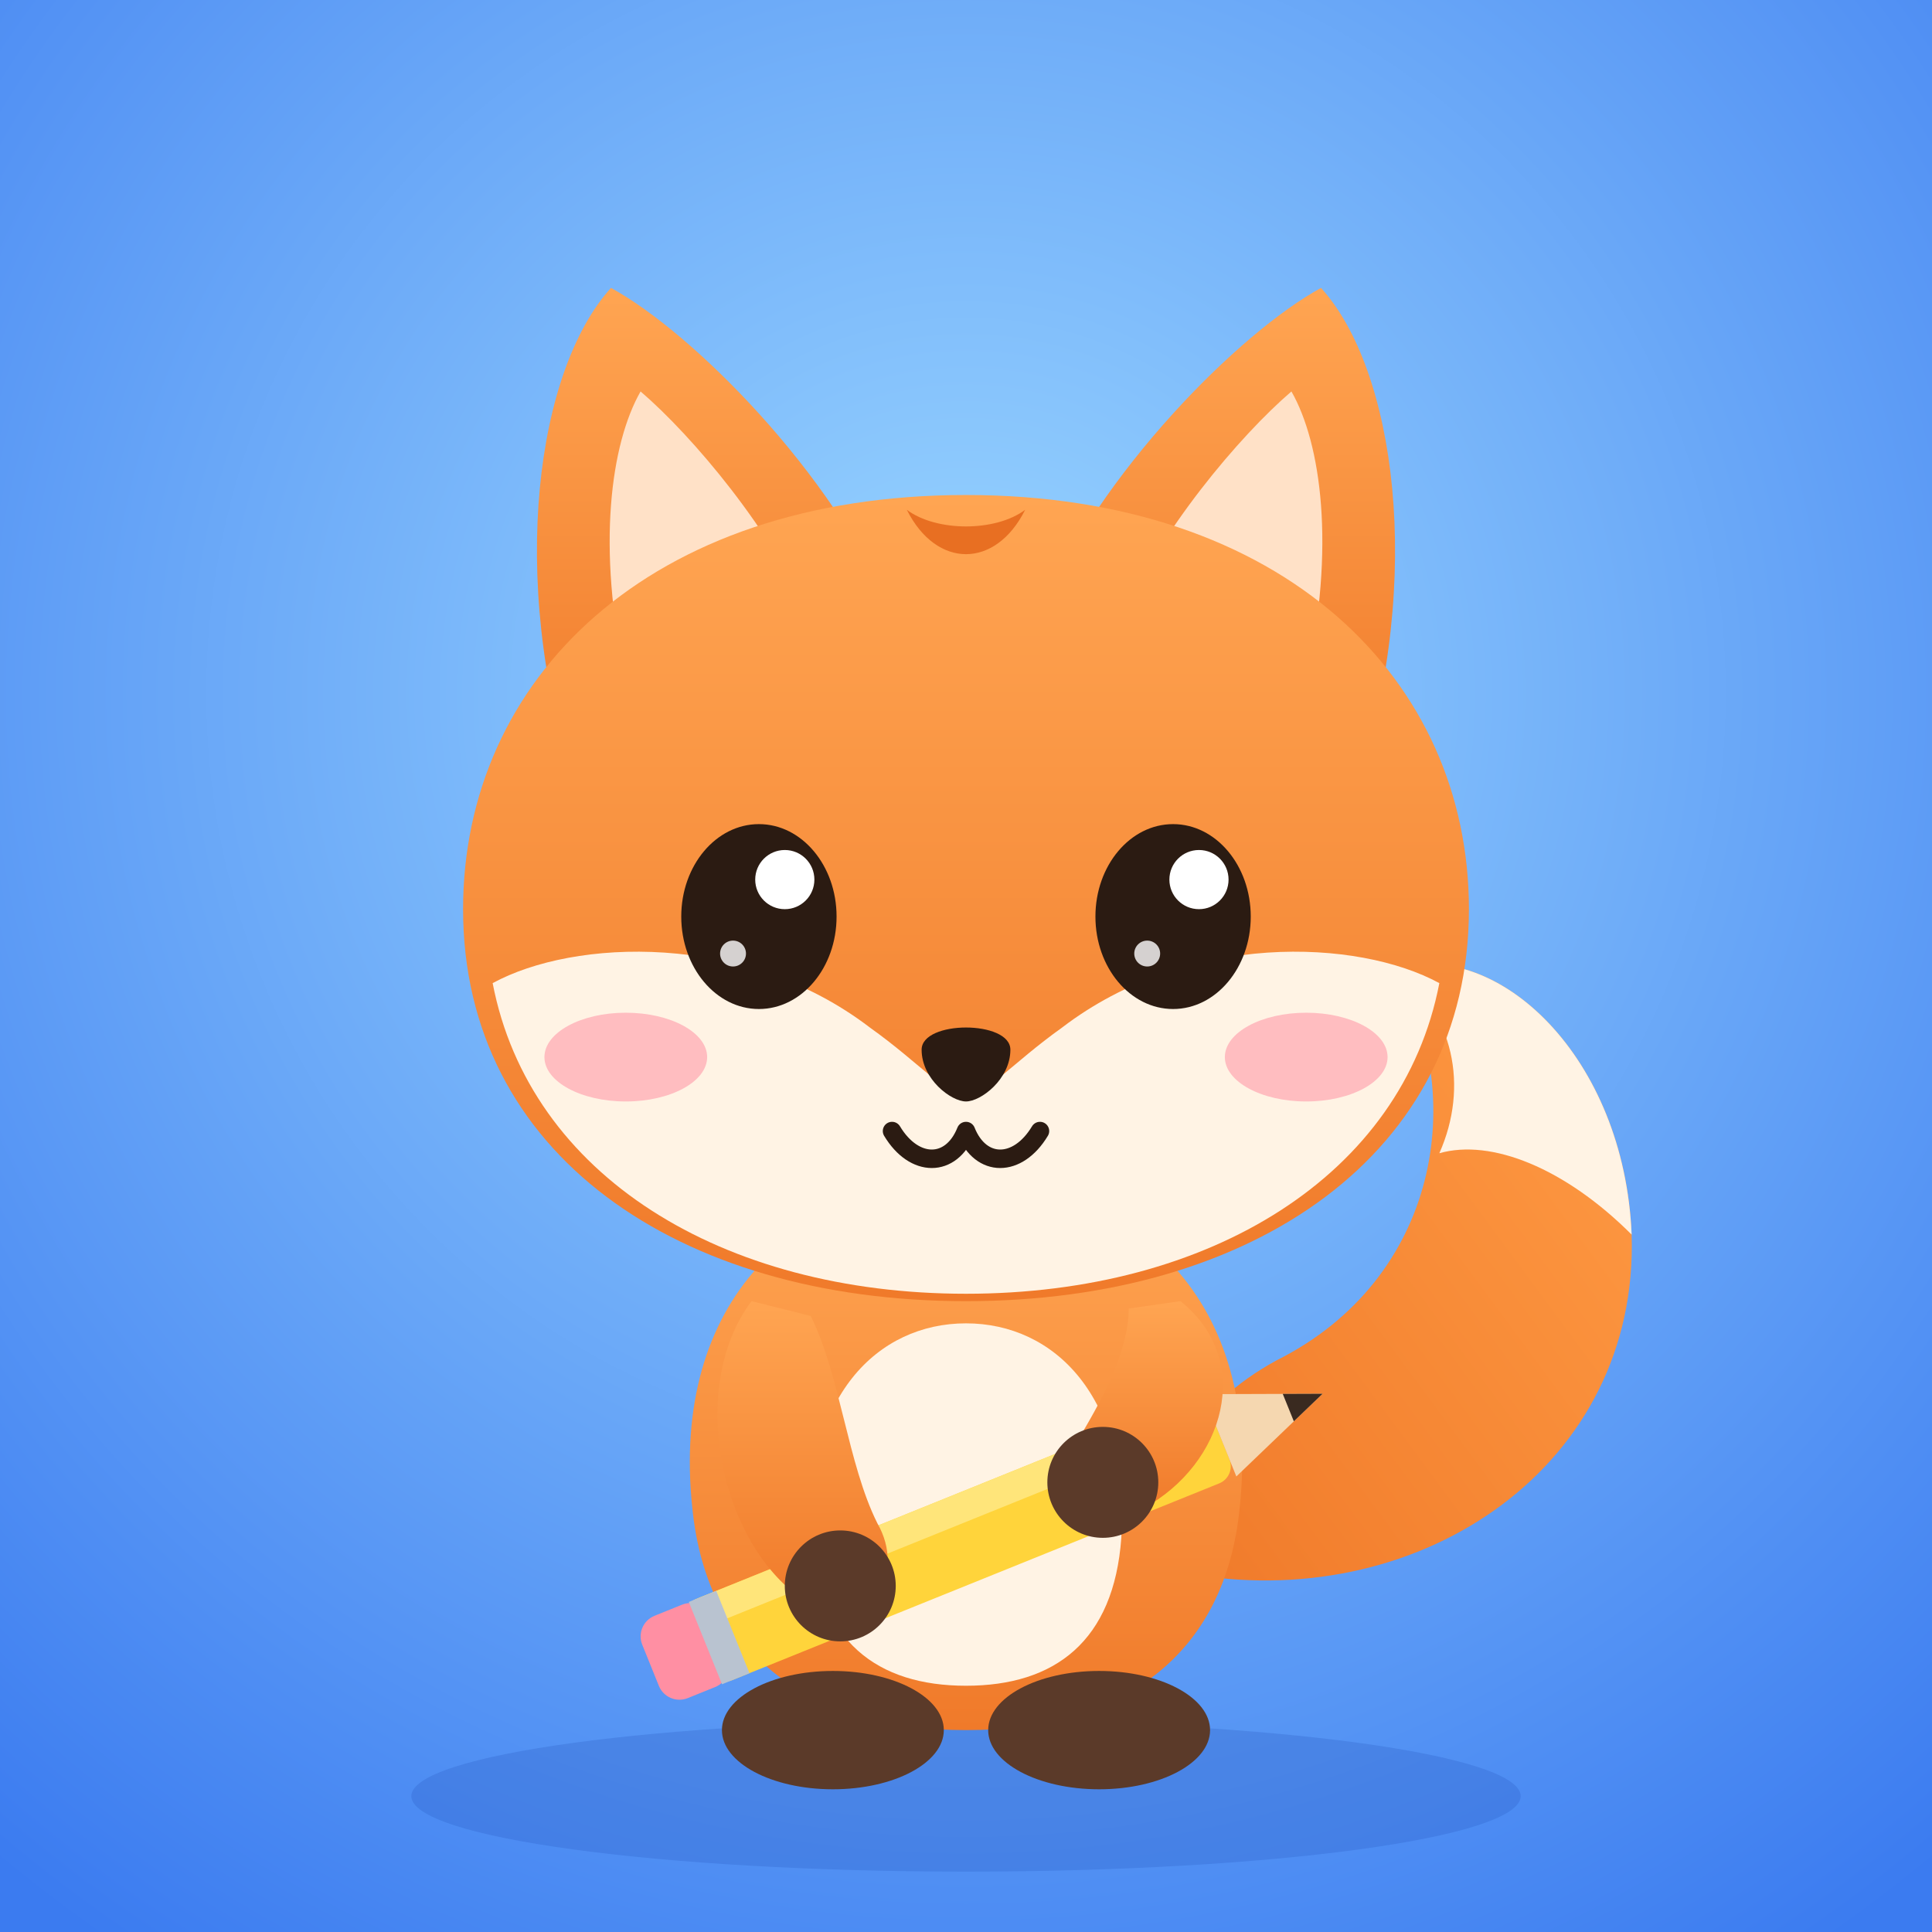
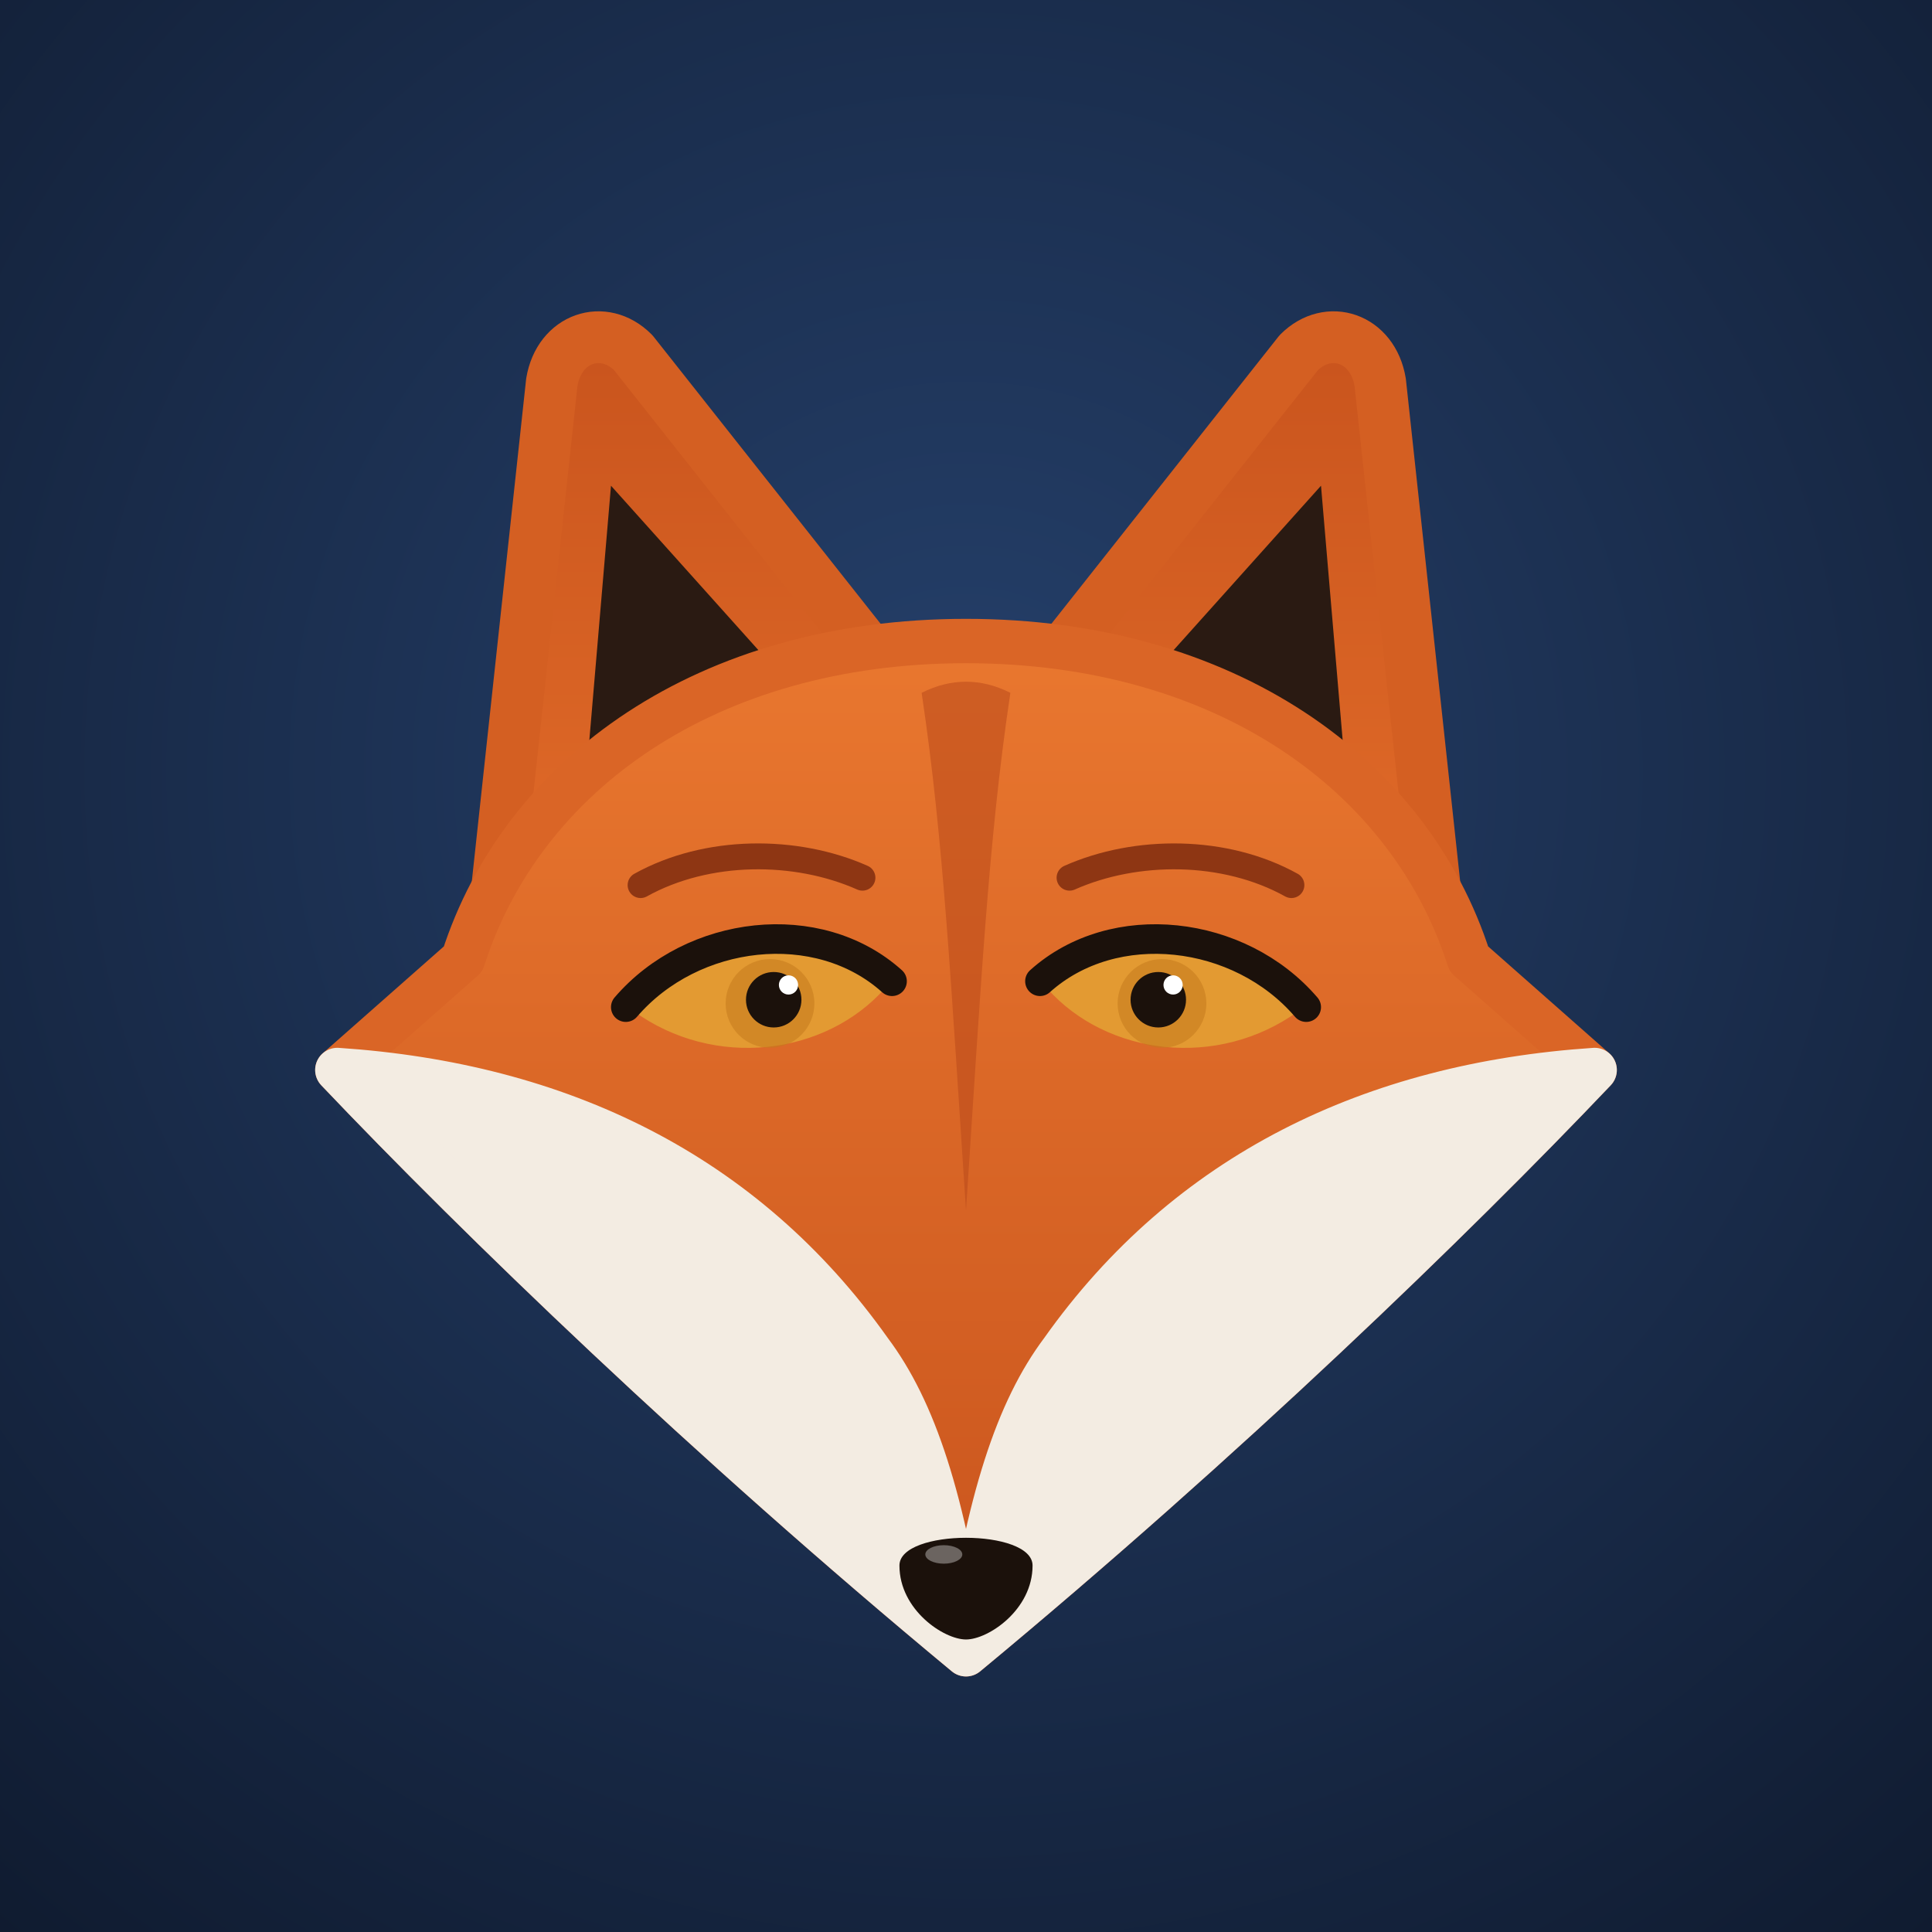
<svg xmlns="http://www.w3.org/2000/svg" viewBox="0 0 512 512">
  <defs>
-     <radialGradient id="bg" cx="0.5" cy="0.36" r="0.78">
-       <stop offset="0" stop-color="#9AD6FF" />
-       <stop offset="1" stop-color="#3B7BF0" />
+     <radialGradient id="bg" cx="0.5" cy="0.4" r="0.8">
+       <stop offset="0" stop-color="#25406B" />
+       <stop offset="1" stop-color="#0F1A2E" />
    </radialGradient>
    <linearGradient id="fur" x1="0" y1="0" x2="0" y2="1">
-       <stop offset="0" stop-color="#FFA552" />
-       <stop offset="1" stop-color="#F07A2A" />
+       <stop offset="0" stop-color="#E9772F" />
+       <stop offset="1" stop-color="#C9541D" />
    </linearGradient>
-     <linearGradient id="tailFur" x1="0" y1="1" x2="1" y2="0">
-       <stop offset="0" stop-color="#F07A2A" />
-       <stop offset="1" stop-color="#FF9C45" />
+     <linearGradient id="earFur" x1="0" y1="0" x2="0" y2="1">
+       <stop offset="0" stop-color="#C9541D" />
+       <stop offset="1" stop-color="#E26C29" />
+     </linearGradient>
+     <linearGradient id="hoodie" x1="0" y1="0" x2="0" y2="1">
+       <stop offset="0" stop-color="#3A4558" />
+       <stop offset="1" stop-color="#262E3C" />
    </linearGradient>
  </defs>
  <rect width="512" height="512" fill="url(#bg)" />
-   <ellipse cx="256" cy="476" rx="147" ry="20" fill="#1E4FB8" opacity=".22" />
-   <g transform="translate(5.12 15.54) scale(0.98)">
-     <path d="M318 410 C 380 420, 438 380, 436 318 C 434 270, 400 238, 372 246 C 392 280, 384 330, 340 352 C 318 364, 304 384, 318 410 Z" fill="url(#tailFur)" />
-     <path d="M372 246 C 400 238, 434 270, 436 318 C 418 300, 398 292, 384 296 C 392 278, 388 258, 372 246 Z" fill="#FFF3E4" />
-     <path d="M182 392 C 176 336, 210 304, 256 304 C 302 304, 336 336, 330 392 C 326 432, 298 452, 256 452 C 214 452, 186 432, 182 392 Z" fill="url(#fur)" />
-     <path d="M214 400 C 212 362, 232 342, 256 342 C 280 342, 300 362, 298 400 C 296 428, 280 440, 256 440 C 232 440, 216 428, 214 400 Z" fill="#FFF3E4" />
-     <ellipse cx="220" cy="452" rx="30" ry="16" fill="#5B3A29" />
-     <ellipse cx="292" cy="452" rx="30" ry="16" fill="#5B3A29" />
-     <g transform="rotate(-22 256 400)">
-       <rect x="178" y="388" width="152" height="24" rx="5" fill="#FFD43B" />
-       <rect x="178" y="388" width="152" height="8" rx="4" fill="#FFE57A" />
-       <rect x="164" y="388" width="20" height="24" rx="6" fill="#FF8FA3" />
-       <rect x="180" y="388" width="8" height="24" fill="#B9C3D0" />
-       <path d="M330 388 L 360 400 L 330 412 Z" fill="#F5D7B0" />
-       <path d="M350 396 L 360 400 L 350 404 Z" fill="#3A2A20" />
-     </g>
-     <path d="M198 336 C 180 360, 190 404, 214 418 C 230 424, 240 410, 232 396 C 224 380, 222 356, 214 340 Z" fill="url(#fur)" />
-     <circle cx="222" cy="413" r="15" fill="#5B3A29" />
-     <path d="M314 336 C 334 352, 326 380, 304 392 C 290 398, 280 386, 286 374 C 292 364, 300 350, 300 338 Z" fill="url(#fur)" />
-     <circle cx="293" cy="385" r="15" fill="#5B3A29" />
-     <path d="M150 196 C 132 140, 140 84, 160 62 C 182 74, 220 112, 236 150 Z" fill="url(#fur)" />
-     <path d="M164 168 C 156 132, 160 104, 168 90 C 182 102, 204 128, 214 152 Z" fill="#FFE1C7" />
-     <path d="M362 196 C 380 140, 372 84, 352 62 C 330 74, 292 112, 276 150 Z" fill="url(#fur)" />
-     <path d="M348 168 C 356 132, 352 104, 344 90 C 330 102, 308 128, 298 152 Z" fill="#FFE1C7" />
-     <path d="M256 118 C 342 118, 392 168, 392 230 C 392 296, 334 336, 256 336 C 178 336, 120 296, 120 230 C 120 168, 170 118, 256 118 Z" fill="url(#fur)" />
-     <path d="M128 250 C 150 238, 196 236, 230 262 C 244 272, 250 280, 256 280 C 262 280, 268 272, 282 262 C 316 236, 362 238, 384 250 C 374 302, 322 334, 256 334 C 190 334, 138 302, 128 250 Z" fill="#FFF3E4" />
-     <path d="M240 122 C 248 138, 264 138, 272 122 C 264 128, 248 128, 240 122 Z" fill="#E86F22" />
-     <ellipse cx="200" cy="232" rx="21" ry="25" fill="#2B1B12" />
-     <ellipse cx="312" cy="232" rx="21" ry="25" fill="#2B1B12" />
-     <circle cx="207" cy="222" r="8" fill="#fff" />
-     <circle cx="319" cy="222" r="8" fill="#fff" />
-     <circle cx="193" cy="242" r="3.5" fill="#fff" opacity=".8" />
-     <circle cx="305" cy="242" r="3.5" fill="#fff" opacity=".8" />
-     <ellipse cx="164" cy="270" rx="22" ry="12" fill="#FF8FA3" opacity=".55" />
-     <ellipse cx="348" cy="270" rx="22" ry="12" fill="#FF8FA3" opacity=".55" />
-     <path d="M244 268 C 244 260, 268 260, 268 268 C 268 276, 260 282, 256 282 C 252 282, 244 276, 244 268 Z" fill="#2B1B12" />
-     <path d="M236 290 C 242 300, 252 300, 256 290 C 260 300, 270 300, 276 290" fill="none" stroke="#2B1B12" stroke-width="5" stroke-linecap="round" stroke-linejoin="round" />
+   <g transform="translate(5.12 26.80) scale(0.98)">
+     <path d="M128 224 L 144 76 C 146 64, 158 60, 166 68 L 234 154 Z" fill="url(#earFur)" stroke="#D45F22" stroke-width="14" stroke-linejoin="round" />
+     <path d="M384 224 L 368 76 C 366 64, 354 60, 346 68 L 278 154 Z" fill="url(#earFur)" stroke="#D45F22" stroke-width="14" stroke-linejoin="round" />
+     <path d="M152 198 L 160 104 L 212 162 Z" fill="#2A1A12" />
+     <path d="M360 198 L 352 104 L 300 162 Z" fill="#2A1A12" />
+     <path d="M156 196 C 168 176, 180 168, 196 166 C 184 178, 176 190, 172 204 Z" fill="#F3ECE2" opacity=".85" />
+     <path d="M356 196 C 344 176, 332 168, 316 166 C 328 178, 336 190, 340 204 Z" fill="#F3ECE2" opacity=".85" />
+     <path d="M256 146 C 326 146, 376 182, 392 232 L 426 262 C 388 302, 326 362, 256 420 C 186 362, 124 302, 86 262 L 120 232 C 136 182, 186 146, 256 146 Z" fill="url(#fur)" stroke="#DA6526" stroke-width="12" stroke-linejoin="round" />
+     <path d="M86 262 C 146 266, 196 290, 230 338 C 242 354, 250 378, 256 420 C 262 378, 270 354, 282 338 C 316 290, 366 266, 426 262 C 388 302, 326 362, 256 420 C 186 362, 124 302, 86 262 Z" fill="#F3ECE2" stroke="#F3ECE2" stroke-width="12" stroke-linejoin="round" />
+     <path d="M244 160 C 250 200, 252 240, 256 300 C 260 240, 262 200, 268 160 C 260 156, 252 156, 244 160 Z" fill="#B9491A" opacity=".55" />
+     <path d="M168 212 C 186 202, 210 202, 228 210" fill="none" stroke="#8E3613" stroke-width="7" stroke-linecap="round" />
+     <path d="M344 212 C 326 202, 302 202, 284 210" fill="none" stroke="#8E3613" stroke-width="7" stroke-linecap="round" />
+     <path d="M166 246 C 182 228, 214 224, 234 240 C 218 258, 188 262, 166 246 Z" fill="#E39A32" />
+     <circle cx="203" cy="244" r="12" fill="#C47A1C" opacity=".55" />
+     <circle cx="204" cy="243" r="7.5" fill="#1B110B" />
+     <circle cx="208" cy="239" r="2.6" fill="#fff" />
+     <path d="M164 245 C 182 224, 216 220, 236 238" fill="none" stroke="#1B110B" stroke-width="8" stroke-linecap="round" />
+     <path d="M346 246 C 330 228, 298 224, 278 240 C 294 258, 324 262, 346 246 Z" fill="#E39A32" />
+     <circle cx="309" cy="244" r="12" fill="#C47A1C" opacity=".55" />
+     <circle cx="308" cy="243" r="7.5" fill="#1B110B" />
+     <circle cx="312" cy="239" r="2.6" fill="#fff" />
+     <path d="M348 245 C 330 224, 296 220, 276 238" fill="none" stroke="#1B110B" stroke-width="8" stroke-linecap="round" />
+     <path d="M238 396 C 238 386, 274 386, 274 396 C 274 408, 262 416, 256 416 C 250 416, 238 408, 238 396 Z" fill="#1B110B" />
+     <ellipse cx="250" cy="393" rx="5" ry="2.5" fill="#fff" opacity=".35" />
  </g>
</svg>
